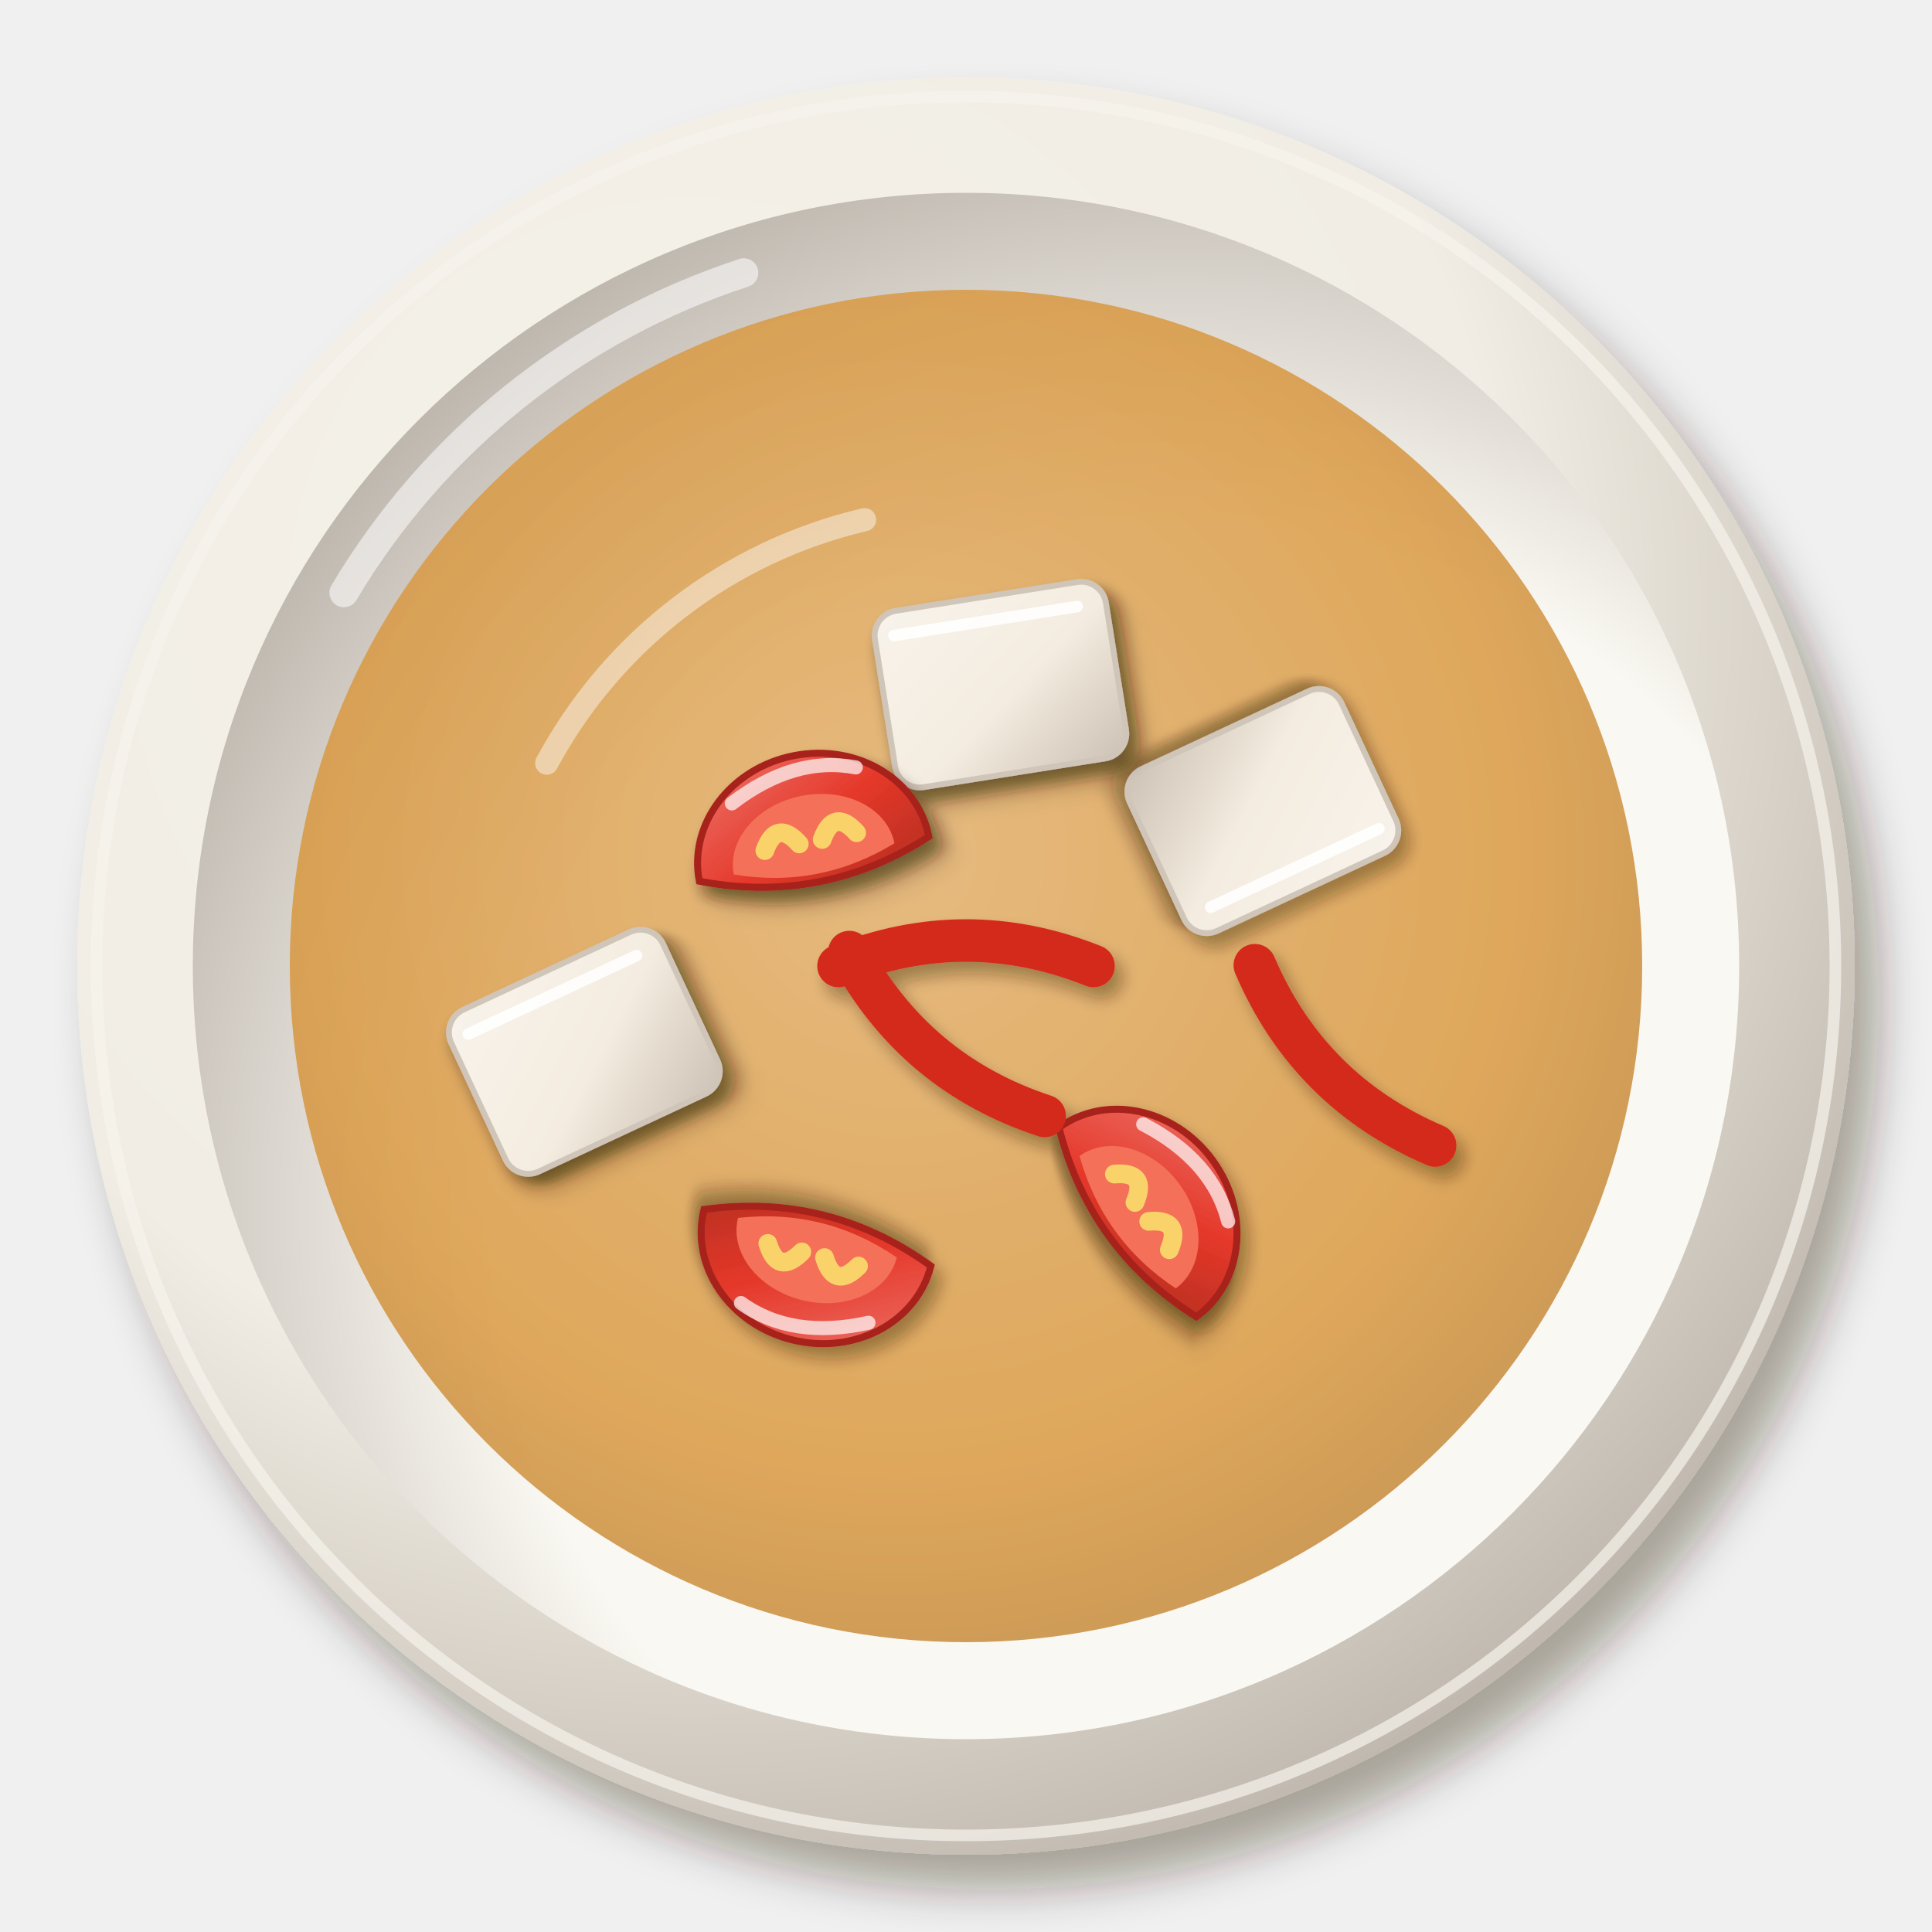
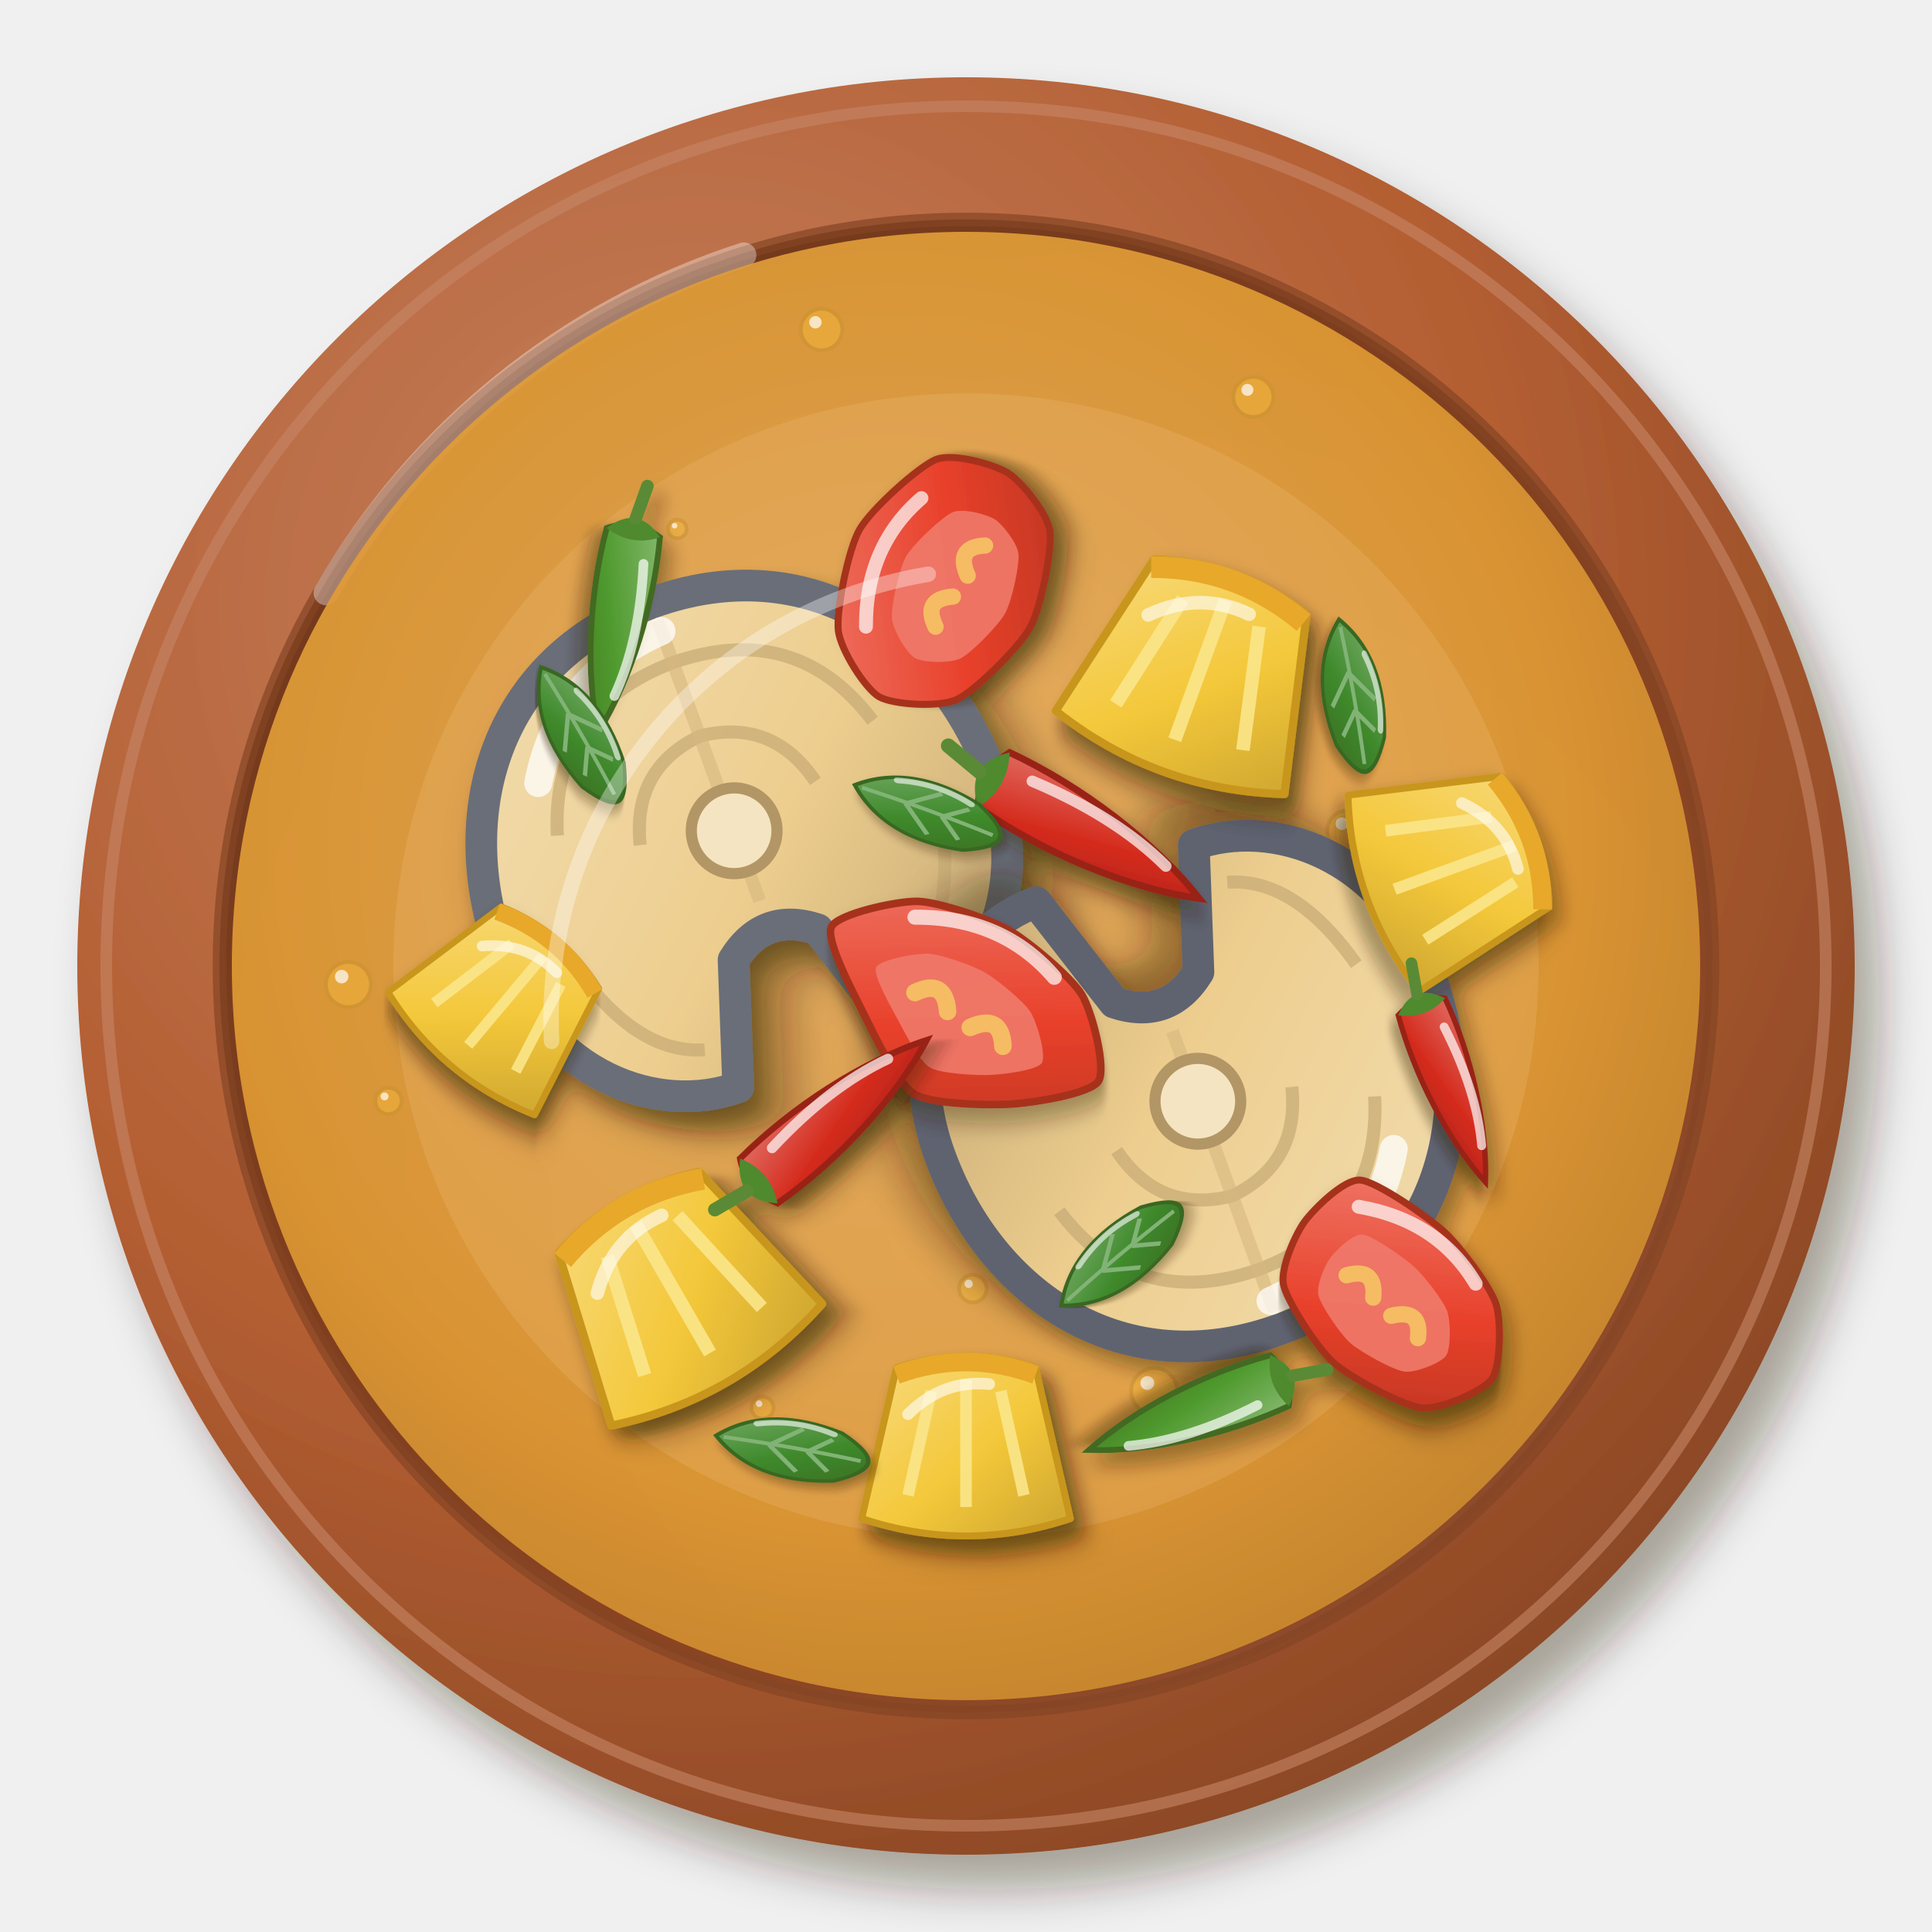
<svg xmlns="http://www.w3.org/2000/svg" viewBox="0 0 200 200" width="400" height="400">
  <defs>
    <filter id="id_pindangikan-1" x="-30%" y="-30%" width="160%" height="160%">
      <feDropShadow dx="2.52" dy="3.6" stdDeviation="2.34" flood-color="#2b1607" flood-opacity=".36" />
    </filter>
    <radialGradient id="id_pindangikan-2" cx="0.35" cy="0.3" r=".75">
-       <stop offset="0" stop-color="#f5f2eb" />
-       <stop offset=".6" stop-color="#f1ede4" />
-       <stop offset="1" stop-color="#bfb7ad" />
+       <stop offset="0" stop-color="#c5815f" />
+       <stop offset=".6" stop-color="#b45e32" />
+       <stop offset="1" stop-color="#8b4825" />
    </radialGradient>
-     <radialGradient id="id_pindangikan-3" cx="0.64" cy="0.66" r=".75">
-       <stop offset="0" stop-color="#fbf9f4" />
-       <stop offset=".6" stop-color="#faf8f2" />
-       <stop offset="1" stop-color="#b7afa6" />
+     <radialGradient id="id_pindangikan-3" cx="0.62" cy="0.64" r=".75">
+       <stop offset="0" stop-color="#985a3d" />
+       <stop offset=".6" stop-color="#8a4422" />
+       <stop offset="1" stop-color="#6d361a" />
    </radialGradient>
    <radialGradient id="id_pindangikan-4" cx="0.45" cy="0.42" r=".75">
-       <stop offset="0" stop-color="#e1ac65" />
-       <stop offset=".6" stop-color="#d8953a" />
-       <stop offset="1" stop-color="#ad752d" />
+       <stop offset="0" stop-color="#e7b061" />
+       <stop offset=".6" stop-color="#e09a34" />
+       <stop offset="1" stop-color="#b37929" />
    </radialGradient>
    <filter id="id_pindangikan-5" x="-30%" y="-30%" width="160%" height="160%">
+       <feDropShadow dx="0.98" dy="1.4" stdDeviation="0.91" flood-color="#2b1607" flood-opacity=".36" />
+     </filter>
+     <filter id="id_pindangikan-6" x="-30%" y="-30%" width="160%" height="160%">
+       <feDropShadow dx="1.12" dy="1.6" stdDeviation="1.04" flood-color="#2b1607" flood-opacity=".36" />
+     </filter>
+     <linearGradient id="id_pindangikan-7" x1="0" y1="0" x2="1" y2="1">
+       <stop offset="0" stop-color="#f2ddb1" />
+       <stop offset=".55" stop-color="#edce8f" />
+       <stop offset="1" stop-color="#c2a571" />
+     </linearGradient>
+     <filter id="id_pindangikan-8" x="-30%" y="-30%" width="160%" height="160%">
      <feDropShadow dx="0.84" dy="1.2" stdDeviation="0.78" flood-color="#2b1607" flood-opacity=".36" />
    </filter>
-     <linearGradient id="id_pindangikan-6" x1="0" y1="0" x2="1" y2="1">
-       <stop offset="0" stop-color="#f8f3eb" />
-       <stop offset=".55" stop-color="#f4ece0" />
-       <stop offset="1" stop-color="#ccc1b4" />
-     </linearGradient>
-     <filter id="id_pindangikan-7" x="-30%" y="-30%" width="160%" height="160%">
+     <linearGradient id="id_pindangikan-9" x1="0" y1="0" x2="1" y2="1">
+       <stop offset="0" stop-color="#f8db7f" />
+       <stop offset=".55" stop-color="#f4c83a" />
+       <stop offset="1" stop-color="#cca430" />
+     </linearGradient>
+     <filter id="id_pindangikan-10" x="-30%" y="-30%" width="160%" height="160%">
      <feDropShadow dx="0.7" dy="1" stdDeviation="0.65" flood-color="#2b1607" flood-opacity=".36" />
    </filter>
-     <linearGradient id="id_pindangikan-8" x1="0" y1="0" x2="1" y2="1">
-       <stop offset="0" stop-color="#ed746a" />
-       <stop offset=".55" stop-color="#e5382a" />
-       <stop offset="1" stop-color="#b62f21" />
+     <linearGradient id="id_pindangikan-11" x1="0" y1="0" x2="1" y2="1">
+       <stop offset="0" stop-color="#ef796a" />
+       <stop offset=".55" stop-color="#e8402a" />
+       <stop offset="1" stop-color="#b93521" />
+     </linearGradient>
+     <linearGradient id="id_pindangikan-12" x1="0" y1="0" x2="1" y2="1">
+       <stop offset="0" stop-color="#e16a60" />
+       <stop offset=".55" stop-color="#d42a1c" />
+       <stop offset="1" stop-color="#aa2517" />
+     </linearGradient>
+     <linearGradient id="id_pindangikan-13" x1="0" y1="0" x2="1" y2="1">
+       <stop offset="0" stop-color="#84b86d" />
+       <stop offset=".55" stop-color="#4f9a2e" />
+       <stop offset="1" stop-color="#467924" />
+     </linearGradient>
+     <linearGradient id="id_pindangikan-14" x1="0" y1="0" x2="1" y2="1">
+       <stop offset="0" stop-color="#79ad6b" />
+       <stop offset=".55" stop-color="#3f8a2c" />
+       <stop offset="1" stop-color="#3a6d23" />
    </linearGradient>
  </defs>
  <g filter="url(#id_pindangikan-1)">
    <circle cx="100" cy="100" r="92" fill="url(#id_pindangikan-2)" />
  </g>
-   <circle cx="100" cy="100" r="90" fill="none" stroke="#f6f3ed" stroke-width="1.2" opacity=".7" />
-   <circle cx="100" cy="100" r="80.04" fill="url(#id_pindangikan-3)" />
-   <path d="M35.6,61.36 A75.44,75.44 0 0 1 77,28.24" stroke="#fff" stroke-width="3" fill="none" stroke-linecap="round" opacity=".55" />
-   <circle cx="100" cy="100" r="70" fill="url(#id_pindangikan-4)" opacity="0.82" />
-   <path d="M56.6,79 A50.4,50.4 0 0 1 89.5,53.8" stroke="#fff" stroke-width="2.4" fill="none" stroke-linecap="round" opacity=".45" />
+   <circle cx="100" cy="100" r="89" fill="none" stroke="#c78665" stroke-width="1.2" opacity=".6" />
+   <circle cx="100" cy="100" r="77.28" fill="url(#id_pindangikan-3)" />
+   <circle cx="100" cy="100" r="77.28" fill="none" stroke="#844423" stroke-width="1.4" opacity=".7" />
+   <path d="M33.76,61.36 A77.28,77.28 0 0 1 77,26.4" stroke="#fff" stroke-width="2.6" fill="none" stroke-linecap="round" opacity=".35" />
+   <circle cx="100" cy="100" r="76" fill="url(#id_pindangikan-4)" opacity="0.92" />
+   <circle cx="100" cy="100" r="59.28" fill="#e8b367" opacity="0.35" />
+   <circle cx="70.12" cy="54.76" r="0.97" fill="#f2b23a" opacity="0.55" stroke="#ca9230" stroke-width=".4" />
+   <circle cx="69.83" cy="54.42" r="0.29" fill="#fff" opacity=".7" />
+   <circle cx="78.93" cy="145.72" r="1.15" fill="#f2b23a" opacity="0.55" stroke="#ca9230" stroke-width=".4" />
+   <circle cx="78.58" cy="145.31" r="0.34" fill="#fff" opacity=".7" />
+   <circle cx="85.05" cy="34.11" r="2.15" fill="#f2b23a" opacity="0.55" stroke="#ca9230" stroke-width=".4" />
+   <circle cx="84.41" cy="33.36" r="0.64" fill="#fff" opacity=".7" />
+   <circle cx="36.07" cy="101.92" r="2.34" fill="#f2b23a" opacity="0.55" stroke="#ca9230" stroke-width=".4" />
+   <circle cx="35.37" cy="101.1" r="0.7" fill="#fff" opacity=".7" />
+   <circle cx="40.22" cy="113.97" r="1.37" fill="#f2b23a" opacity="0.55" stroke="#ca9230" stroke-width=".4" />
+   <circle cx="39.81" cy="113.5" r="0.41" fill="#fff" opacity=".7" />
+   <circle cx="143.51" cy="107.1" r="2.06" fill="#f2b23a" opacity="0.55" stroke="#ca9230" stroke-width=".4" />
+   <circle cx="142.9" cy="106.38" r="0.62" fill="#fff" opacity=".7" />
+   <circle cx="119.49" cy="144.01" r="2.39" fill="#f2b23a" opacity="0.55" stroke="#ca9230" stroke-width=".4" />
+   <circle cx="118.77" cy="143.17" r="0.72" fill="#fff" opacity=".7" />
+   <circle cx="129.75" cy="41.09" r="2.08" fill="#f2b23a" opacity="0.55" stroke="#ca9230" stroke-width=".4" />
+   <circle cx="129.13" cy="40.36" r="0.62" fill="#fff" opacity=".7" />
+   <circle cx="139.56" cy="86.03" r="2.16" fill="#f2b23a" opacity="0.55" stroke="#ca9230" stroke-width=".4" />
+   <circle cx="138.91" cy="85.27" r="0.65" fill="#fff" opacity=".7" />
+   <circle cx="44.76" cy="106.84" r="1.16" fill="#f2b23a" opacity="0.55" stroke="#ca9230" stroke-width=".4" />
+   <circle cx="44.41" cy="106.43" r="0.35" fill="#fff" opacity=".7" />
+   <circle cx="100.71" cy="133.4" r="1.43" fill="#f2b23a" opacity="0.55" stroke="#ca9230" stroke-width=".4" />
+   <circle cx="100.28" cy="132.9" r="0.43" fill="#fff" opacity=".7" />
+   <circle cx="121.74" cy="133.58" r="0.9" fill="#f2b23a" opacity="0.55" stroke="#ca9230" stroke-width=".4" />
+   <circle cx="121.47" cy="133.27" r="0.27" fill="#fff" opacity=".7" />
  <g filter="url(#id_pindangikan-5)">
-     <g transform="translate(60.49 108.88) rotate(335)">
-       <g filter="url(#id_pindangikan-5)">
-         <rect x="-12.1" y="-9.24" width="24.2" height="18.48" rx="2.59" fill="url(#id_pindangikan-6)" stroke="#d0c5b9" stroke-width=".6" />
-       </g>
-       <path d="M-10.1,-6.74 L9.1,-6.74" stroke="#fff" stroke-width="1.2" stroke-linecap="round" opacity=".9" />
-     </g>
-     <g transform="translate(130.73 83.96) rotate(155)">
-       <g filter="url(#id_pindangikan-5)">
-         <rect x="-12.1" y="-9.24" width="24.2" height="18.48" rx="2.59" fill="url(#id_pindangikan-6)" stroke="#d0c5b9" stroke-width=".6" />
-       </g>
-       <path d="M-10.1,-6.74 L9.1,-6.74" stroke="#fff" stroke-width="1.2" stroke-linecap="round" opacity=".9" />
-     </g>
-     <g transform="translate(103.57 70.87) rotate(351)">
-       <g filter="url(#id_pindangikan-5)">
-         <rect x="-12.1" y="-9.24" width="24.2" height="18.48" rx="2.59" fill="url(#id_pindangikan-6)" stroke="#d0c5b9" stroke-width=".6" />
-       </g>
-       <path d="M-10.1,-6.74 L9.1,-6.74" stroke="#fff" stroke-width="1.2" stroke-linecap="round" opacity=".9" />
-     </g>
-     <g transform="translate(83.74 131.65) rotate(194) scale(1.21)">
-       <g filter="url(#id_pindangikan-7)">
-         <path d="M-10,3 A10,9 0 0 1 10,3 Q0,7 -10,3Z" fill="url(#id_pindangikan-8)" stroke="#a8221a" stroke-width=".6" />
-       </g>
-       <path d="M-7,3 A7,5.5 0 0 1 7,3 Q0,5.6 -7,3Z" fill="#f47058" />
-       <path d="M-4,1.5 Q-2.5,-1 -1,1.5 M1,1.5 Q2.5,-1 4,1.5" stroke="#f9d36b" stroke-width="1.6" fill="none" stroke-linecap="round" />
-       <path d="M-6,-3 Q0,-6 5,-4" stroke="#fff" stroke-width="1.2" fill="none" stroke-linecap="round" opacity=".7" />
-     </g>
-     <g transform="translate(119.67 124.39) rotate(54) scale(1.21)">
-       <g filter="url(#id_pindangikan-7)">
-         <path d="M-10,3 A10,9 0 0 1 10,3 Q0,7 -10,3Z" fill="url(#id_pindangikan-8)" stroke="#a8221a" stroke-width=".6" />
-       </g>
-       <path d="M-7,3 A7,5.5 0 0 1 7,3 Q0,5.6 -7,3Z" fill="#f47058" />
-       <path d="M-4,1.5 Q-2.5,-1 -1,1.5 M1,1.5 Q2.5,-1 4,1.5" stroke="#f9d36b" stroke-width="1.6" fill="none" stroke-linecap="round" />
-       <path d="M-6,-3 Q0,-6 5,-4" stroke="#fff" stroke-width="1.2" fill="none" stroke-linecap="round" opacity=".7" />
-     </g>
-     <g transform="translate(83.58 85.35) rotate(349) scale(1.21)">
-       <g filter="url(#id_pindangikan-7)">
-         <path d="M-10,3 A10,9 0 0 1 10,3 Q0,7 -10,3Z" fill="url(#id_pindangikan-8)" stroke="#a8221a" stroke-width=".6" />
-       </g>
-       <path d="M-7,3 A7,5.5 0 0 1 7,3 Q0,5.6 -7,3Z" fill="#f47058" />
-       <path d="M-4,1.5 Q-2.5,-1 -1,1.5 M1,1.5 Q2.5,-1 4,1.5" stroke="#f9d36b" stroke-width="1.6" fill="none" stroke-linecap="round" />
-       <path d="M-6,-3 Q0,-6 5,-4" stroke="#fff" stroke-width="1.2" fill="none" stroke-linecap="round" opacity=".7" />
-     </g>
-     <g transform="translate(98.03 107.04) rotate(220)">
-       <path d="M-13.2,0 Q0,-5.28 13.2,0" stroke="#d42a1c" stroke-width="4.4" fill="none" stroke-linecap="round" />
-     </g>
-     <g transform="translate(139.23 109.25) rotate(225)">
-       <path d="M-13.2,0 Q0,-5.28 13.2,0" stroke="#d42a1c" stroke-width="4.4" fill="none" stroke-linecap="round" />
-     </g>
-     <g transform="translate(100 100)">
-       <path d="M-13.2,0 Q0,-5.28 13.2,0" stroke="#d42a1c" stroke-width="4.4" fill="none" stroke-linecap="round" />
-     </g>
-   </g>
+     <g transform="translate(76 86) rotate(-20) scale(1.93)">
+       <g filter="url(#id_pindangikan-6)">
+         <path d="M0,-13 C9,-13 14,-6 14,2 C14,9 9,13 4.5,13 L2.4,6.5 Q0,4.6 -2.4,6.5 L-4.5,13 C-9,13 -14,9 -14,2 C-14,-6 -9,-13 0,-13Z" fill="url(#id_pindangikan-7)" stroke="#6a6e78" stroke-width="1.7" stroke-linejoin="round" />
+       </g>
+       <path d="M-9,-3 Q-7,-9.5 0,-9.6 Q7,-9.5 9,-3 M-10.5,4 Q-9,9.5 -5.5,10.5 M10.5,4 Q9,9.5 5.5,10.5 M-5,-1 Q-4,-5 0,-5.4 Q4,-5 5,-1" stroke="#c6a974" stroke-width=".7" fill="none" opacity=".7" />
+       <path d="M0,-12 L0,4" stroke="#d6b87f" stroke-width=".7" opacity=".6" />
+       <circle cx="0" cy="0" r="2.3" fill="#f5e4c1" stroke="#b39666" stroke-width=".6" />
+       <path d="M-9,-6 Q-6,-11 0,-11.4" stroke="#fff" stroke-width="1.5" fill="none" stroke-linecap="round" opacity="0.75" />
+     </g>
+     <g transform="translate(124 114) rotate(160) scale(1.93)">
+       <g filter="url(#id_pindangikan-6)">
+         <path d="M0,-13 C9,-13 14,-6 14,2 C14,9 9,13 4.5,13 L2.4,6.5 Q0,4.6 -2.4,6.5 L-4.5,13 C-9,13 -14,9 -14,2 C-14,-6 -9,-13 0,-13Z" fill="url(#id_pindangikan-7)" stroke="#5e6470" stroke-width="1.7" stroke-linejoin="round" />
+       </g>
+       <path d="M-9,-3 Q-7,-9.5 0,-9.6 Q7,-9.5 9,-3 M-10.5,4 Q-9,9.5 -5.5,10.5 M10.5,4 Q9,9.5 5.5,10.5 M-5,-1 Q-4,-5 0,-5.4 Q4,-5 5,-1" stroke="#c6a974" stroke-width=".7" fill="none" opacity=".7" />
+       <path d="M0,-12 L0,4" stroke="#d6b87f" stroke-width=".7" opacity=".6" />
+       <circle cx="0" cy="0" r="2.3" fill="#f5e4c1" stroke="#b39666" stroke-width=".6" />
+       <path d="M-9,-6 Q-6,-11 0,-11.4" stroke="#fff" stroke-width="1.5" fill="none" stroke-linecap="round" opacity="0.75" />
+     </g>
+     <g transform="translate(124 70) rotate(20) scale(1.4)">
+       <g filter="url(#id_pindangikan-8)">
+         <path d="M-9,6 L-6,-7 Q0,-9 6,-7 L9,6 Q0,9 -9,6Z" fill="url(#id_pindangikan-9)" stroke="#c8961a" stroke-width=".6" stroke-linejoin="round" />
+       </g>
+       <path d="M-5,4 L-3,-5 M0,5 L0,-6 M5,4 L3,-5" stroke="#fbe58a" stroke-width="1" opacity=".9" />
+       <path d="M-6,-6.4 Q0,-8.6 6,-6.4" stroke="#e8a82a" stroke-width="1.6" fill="none" />
+       <path d="M-5,-3 Q-2,-6 2,-5.6" stroke="#fff" stroke-width="1" fill="none" stroke-linecap="round" opacity="0.6" />
+     </g>
+     <g transform="translate(70 134) rotate(-30) scale(1.4)">
+       <g filter="url(#id_pindangikan-8)">
+         <path d="M-9,6 L-6,-7 Q0,-9 6,-7 L9,6 Q0,9 -9,6Z" fill="url(#id_pindangikan-9)" stroke="#c8961a" stroke-width=".6" stroke-linejoin="round" />
+       </g>
+       <path d="M-5,4 L-3,-5 M0,5 L0,-6 M5,4 L3,-5" stroke="#fbe58a" stroke-width="1" opacity=".9" />
+       <path d="M-6,-6.4 Q0,-8.6 6,-6.4" stroke="#e8a82a" stroke-width="1.6" fill="none" />
+       <path d="M-5,-3 Q-2,-6 2,-5.6" stroke="#fff" stroke-width="1" fill="none" stroke-linecap="round" opacity="0.6" />
+     </g>
+     <g transform="translate(150 90) rotate(70) scale(1.2)">
+       <g filter="url(#id_pindangikan-8)">
+         <path d="M-9,6 L-6,-7 Q0,-9 6,-7 L9,6 Q0,9 -9,6Z" fill="url(#id_pindangikan-9)" stroke="#c8961a" stroke-width=".6" stroke-linejoin="round" />
+       </g>
+       <path d="M-5,4 L-3,-5 M0,5 L0,-6 M5,4 L3,-5" stroke="#fbe58a" stroke-width="1" opacity=".9" />
+       <path d="M-6,-6.4 Q0,-8.6 6,-6.4" stroke="#e8a82a" stroke-width="1.6" fill="none" />
+       <path d="M-5,-3 Q-2,-6 2,-5.6" stroke="#fff" stroke-width="1" fill="none" stroke-linecap="round" opacity="0.6" />
+     </g>
+     <g transform="translate(100 150) scale(1.2)">
+       <g filter="url(#id_pindangikan-8)">
+         <path d="M-9,6 L-6,-7 Q0,-9 6,-7 L9,6 Q0,9 -9,6Z" fill="url(#id_pindangikan-9)" stroke="#c8961a" stroke-width=".6" stroke-linejoin="round" />
+       </g>
+       <path d="M-5,4 L-3,-5 M0,5 L0,-6 M5,4 L3,-5" stroke="#fbe58a" stroke-width="1" opacity=".9" />
+       <path d="M-6,-6.4 Q0,-8.6 6,-6.4" stroke="#e8a82a" stroke-width="1.6" fill="none" />
+       <path d="M-5,-3 Q-2,-6 2,-5.6" stroke="#fff" stroke-width="1" fill="none" stroke-linecap="round" opacity="0.6" />
+     </g>
+     <g transform="translate(52 104) rotate(40) scale(1.1)">
+       <g filter="url(#id_pindangikan-8)">
+         <path d="M-9,6 L-6,-7 Q0,-9 6,-7 L9,6 Q0,9 -9,6Z" fill="url(#id_pindangikan-9)" stroke="#c8961a" stroke-width=".6" stroke-linejoin="round" />
+       </g>
+       <path d="M-5,4 L-3,-5 M0,5 L0,-6 M5,4 L3,-5" stroke="#fbe58a" stroke-width="1" opacity=".9" />
+       <path d="M-6,-6.4 Q0,-8.6 6,-6.4" stroke="#e8a82a" stroke-width="1.6" fill="none" />
+       <path d="M-5,-3 Q-2,-6 2,-5.6" stroke="#fff" stroke-width="1" fill="none" stroke-linecap="round" opacity="0.6" />
+     </g>
+     <g transform="translate(100 104) rotate(30) scale(1.3)">
+       <g filter="url(#id_pindangikan-10)">
+         <path d="M12.18,0C12.13,1.2 8.6,4.03 7.18,4.99C5.76,5.95 1.62,8.26 0,8.22C-1.62,8.19 -5.28,5.64 -6.73,4.68C-8.17,3.72 -12.3,1.15 -12.38,0C-12.47,-1.15 -8.91,-4.39 -7.46,-5.19C-6.02,-5.99 -1.76,-6.84 0,-6.85C1.76,-6.86 6.19,-6.09 7.61,-5.29C9.03,-4.49 12.23,-1.2 12.18,0Z" fill="url(#id_pindangikan-11)" stroke="#a6311d" stroke-width=".6" />
+       </g>
+       <path d="M7.55,1C7.52,1.7 5.33,3.34 4.45,3.9C3.57,4.45 1.01,5.79 0,5.77C-1.01,5.75 -3.27,4.27 -4.17,3.71C-5.07,3.16 -7.62,1.67 -7.68,1C-7.73,0.33 -5.52,-1.55 -4.63,-2.01C-3.73,-2.48 -1.09,-2.97 0,-2.97C1.09,-2.98 3.83,-2.53 4.72,-2.07C5.6,-1.61 7.58,0.3 7.55,1Z" fill="#ef796a" opacity=".9" />
+       <path d="M-4,1.2 Q-2.5,-1 -1,1.2 M1.2,1.4 Q2.8,-.8 4.2,1.4" stroke="#f6c463" stroke-width="1.4" fill="none" stroke-linecap="round" opacity=".9" />
+       <path d="M-7,-4 Q-1,-7.5 5,-5.4" stroke="#fff" stroke-width="1.2" fill="none" stroke-linecap="round" opacity=".7" />
+     </g>
+     <g transform="translate(98 60) rotate(-60) scale(1.2)">
+       <g filter="url(#id_pindangikan-10)">
+         <path d="M10.61,0C10.55,1.35 9.32,4.65 8.08,5.62C6.84,6.59 1.94,8.27 0,8.3C-1.94,8.34 -7.16,6.9 -8.52,5.93C-9.89,4.96 -11.67,1.38 -11.67,0C-11.66,-1.38 -9.84,-4.89 -8.48,-5.9C-7.12,-6.91 -1.99,-8.67 0,-8.67C1.99,-8.68 7.31,-6.96 8.55,-5.95C9.78,-4.93 10.66,-1.35 10.61,0Z" fill="url(#id_pindangikan-11)" stroke="#a6311d" stroke-width=".6" />
+       </g>
+       <path d="M6.58,1C6.54,1.78 5.78,3.7 5.01,4.26C4.24,4.82 1.2,5.8 0,5.82C-1.2,5.84 -4.44,5 -5.28,4.44C-6.13,3.88 -7.24,1.8 -7.23,1C-7.23,0.2 -6.1,-1.83 -5.26,-2.42C-4.41,-3.01 -1.23,-4.03 0,-4.03C1.23,-4.03 4.53,-3.04 5.3,-2.45C6.07,-1.86 6.61,0.22 6.58,1Z" fill="#ef796a" opacity=".9" />
+       <path d="M-4,1.2 Q-2.5,-1 -1,1.2 M1.2,1.4 Q2.8,-.8 4.2,1.4" stroke="#f6c463" stroke-width="1.4" fill="none" stroke-linecap="round" opacity=".9" />
+       <path d="M-7,-4 Q-1,-7.5 5,-5.4" stroke="#fff" stroke-width="1.2" fill="none" stroke-linecap="round" opacity=".7" />
+     </g>
+     <g transform="translate(144 134) rotate(40) scale(1.2)">
+       <g filter="url(#id_pindangikan-10)">
+         <path d="M11.35,0C11.45,1.28 9.64,4.89 8.32,5.79C7,6.69 1.86,7.76 0,7.7C-1.86,7.65 -6.51,6.22 -7.65,5.32C-8.79,4.42 -9.66,1.3 -9.75,0C-9.84,-1.3 -9.53,-5.01 -8.39,-5.84C-7.26,-6.67 -1.85,-7.17 0,-7.09C1.85,-7.02 6.14,-6.02 7.46,-5.19C8.79,-4.36 11.25,-1.28 11.35,0Z" fill="url(#id_pindangikan-11)" stroke="#a6311d" stroke-width=".6" />
+       </g>
+       <path d="M7.03,1C7.1,1.74 5.98,3.84 5.16,4.36C4.34,4.88 1.16,5.5 0,5.47C-1.16,5.44 -4.04,4.61 -4.74,4.09C-5.45,3.57 -5.99,1.76 -6.04,1C-6.1,0.24 -5.91,-1.91 -5.2,-2.39C-4.5,-2.87 -1.15,-3.16 0,-3.11C1.15,-3.07 3.81,-2.49 4.63,-2.01C5.45,-1.53 6.97,0.26 7.03,1Z" fill="#ef796a" opacity=".9" />
+       <path d="M-4,1.2 Q-2.5,-1 -1,1.2 M1.2,1.4 Q2.8,-.8 4.2,1.4" stroke="#f6c463" stroke-width="1.4" fill="none" stroke-linecap="round" opacity=".9" />
+       <path d="M-7,-4 Q-1,-7.5 5,-5.4" stroke="#fff" stroke-width="1.2" fill="none" stroke-linecap="round" opacity=".7" />
+     </g>
+     <g transform="translate(112 86) rotate(30) scale(1.17)">
+       <g filter="url(#id_pindangikan-10)">
+         <path d="M-9,-2.8 C-2,-3.4 6,-2.4 12,0 C6,2.4 -2,3.4 -9,2.8 Q-10.5,0 -9,-2.8Z" fill="url(#id_pindangikan-12)" stroke="#992214" stroke-width=".6" />
+       </g>
+       <path d="M-9,-2.8 Q-12,0 -9,2.8 Q-7.5,0 -9,-2.8Z" fill="#4f8a2e" />
+       <path d="M-10.5,0 L-14,-.6" stroke="#5a8a34" stroke-width="1.3" stroke-linecap="round" />
+       <path d="M-6,-1.6 Q2,-2.6 8,-1" stroke="#fff" stroke-width="1" fill="none" stroke-linecap="round" opacity="0.7" />
+     </g>
+     <g transform="translate(86 116) rotate(-40) scale(1.08)">
+       <g filter="url(#id_pindangikan-10)">
+         <path d="M-9,-2.8 C-2,-3.4 6,-2.4 12,0 C6,2.4 -2,3.4 -9,2.8 Q-10.5,0 -9,-2.8Z" fill="url(#id_pindangikan-12)" stroke="#992214" stroke-width=".6" />
+       </g>
+       <path d="M-9,-2.8 Q-12,0 -9,2.8 Q-7.5,0 -9,-2.8Z" fill="#4f8a2e" />
+       <path d="M-10.5,0 L-14,-.6" stroke="#5a8a34" stroke-width="1.3" stroke-linecap="round" />
+       <path d="M-6,-1.6 Q2,-2.6 8,-1" stroke="#fff" stroke-width="1" fill="none" stroke-linecap="round" opacity="0.7" />
+     </g>
+     <g transform="translate(124 146) rotate(160)">
+       <g filter="url(#id_pindangikan-10)">
+         <path d="M-9,-2.8 C-2,-3.4 6,-2.4 12,0 C6,2.4 -2,3.4 -9,2.8 Q-10.5,0 -9,-2.8Z" fill="url(#id_pindangikan-13)" stroke="#426b20" stroke-width=".6" />
+       </g>
+       <path d="M-9,-2.8 Q-12,0 -9,2.8 Q-7.5,0 -9,-2.8Z" fill="#4f8a2e" />
+       <path d="M-10.5,0 L-14,-.6" stroke="#5a8a34" stroke-width="1.3" stroke-linecap="round" />
+       <path d="M-6,-1.6 Q2,-2.6 8,-1" stroke="#fff" stroke-width="1" fill="none" stroke-linecap="round" opacity="0.7" />
+     </g>
+     <g transform="translate(64 64) rotate(100)">
+       <g filter="url(#id_pindangikan-10)">
+         <path d="M-9,-2.8 C-2,-3.4 6,-2.4 12,0 C6,2.4 -2,3.4 -9,2.8 Q-10.5,0 -9,-2.8Z" fill="url(#id_pindangikan-13)" stroke="#426b20" stroke-width=".6" />
+       </g>
+       <path d="M-9,-2.8 Q-12,0 -9,2.8 Q-7.5,0 -9,-2.8Z" fill="#4f8a2e" />
+       <path d="M-10.5,0 L-14,-.6" stroke="#5a8a34" stroke-width="1.3" stroke-linecap="round" />
+       <path d="M-6,-1.6 Q2,-2.6 8,-1" stroke="#fff" stroke-width="1" fill="none" stroke-linecap="round" opacity="0.7" />
+     </g>
+     <g transform="translate(150 112) rotate(70) scale(0.92)">
+       <g filter="url(#id_pindangikan-10)">
+         <path d="M-9,-2.8 C-2,-3.4 6,-2.4 12,0 C6,2.4 -2,3.4 -9,2.8 Q-10.5,0 -9,-2.8Z" fill="url(#id_pindangikan-12)" stroke="#992214" stroke-width=".6" />
+       </g>
+       <path d="M-9,-2.8 Q-12,0 -9,2.8 Q-7.5,0 -9,-2.8Z" fill="#4f8a2e" />
+       <path d="M-10.5,0 L-14,-.6" stroke="#5a8a34" stroke-width="1.3" stroke-linecap="round" />
+       <path d="M-6,-1.6 Q2,-2.6 8,-1" stroke="#fff" stroke-width="1" fill="none" stroke-linecap="round" opacity="0.7" />
+     </g>
+   </g>
+   <g transform="translate(96 84) rotate(20)">
+     <g transform="scale(0.8 0.56)">
+       <g filter="url(#id_pindangikan-10)">
+         <path d="M-10,0 Q-4,-7.5 6,-4.5 Q10,-2 10,0 Q10,2 6,4.5 Q-4,7.5 -10,0Z" fill="url(#id_pindangikan-14)" stroke="#396721" stroke-width=".6" />
+       </g>
+       <path d="M-9,0 Q0,-.5 9,0 M-3,0 L1,-4 M2,0 L5,-3 M-3,0 L1,4 M2,0 L5,3" stroke="#82b376" stroke-width=".7" fill="none" />
+       <path d="M-5,-3.5 Q0,-5.6 5,-4" stroke="#fff" stroke-width="1" fill="none" stroke-linecap="round" opacity=".6" />
+     </g>
+   </g>
+   <g transform="translate(116 130) rotate(-40)">
+     <g transform="scale(0.8 0.56)">
+       <g filter="url(#id_pindangikan-10)">
+         <path d="M-10,0 Q-4,-7.5 6,-4.5 Q10,-2 10,0 Q10,2 6,4.5 Q-4,7.5 -10,0Z" fill="url(#id_pindangikan-14)" stroke="#396721" stroke-width=".6" />
+       </g>
+       <path d="M-9,0 Q0,-.5 9,0 M-3,0 L1,-4 M2,0 L5,-3 M-3,0 L1,4 M2,0 L5,3" stroke="#82b376" stroke-width=".7" fill="none" />
+       <path d="M-5,-3.5 Q0,-5.6 5,-4" stroke="#fff" stroke-width="1" fill="none" stroke-linecap="round" opacity=".6" />
+     </g>
+   </g>
+   <g transform="translate(60 76) rotate(60)">
+     <g transform="scale(0.8 0.56)">
+       <g filter="url(#id_pindangikan-10)">
+         <path d="M-10,0 Q-4,-7.5 6,-4.5 Q10,-2 10,0 Q10,2 6,4.5 Q-4,7.5 -10,0Z" fill="url(#id_pindangikan-14)" stroke="#396721" stroke-width=".6" />
+       </g>
+       <path d="M-9,0 Q0,-.5 9,0 M-3,0 L1,-4 M2,0 L5,-3 M-3,0 L1,4 M2,0 L5,3" stroke="#82b376" stroke-width=".7" fill="none" />
+       <path d="M-5,-3.5 Q0,-5.6 5,-4" stroke="#fff" stroke-width="1" fill="none" stroke-linecap="round" opacity=".6" />
+     </g>
+   </g>
+   <g transform="translate(82 150) rotate(10)">
+     <g transform="scale(0.8 0.56)">
+       <g filter="url(#id_pindangikan-10)">
+         <path d="M-10,0 Q-4,-7.5 6,-4.5 Q10,-2 10,0 Q10,2 6,4.5 Q-4,7.5 -10,0Z" fill="url(#id_pindangikan-14)" stroke="#396721" stroke-width=".6" />
+       </g>
+       <path d="M-9,0 Q0,-.5 9,0 M-3,0 L1,-4 M2,0 L5,-3 M-3,0 L1,4 M2,0 L5,3" stroke="#82b376" stroke-width=".7" fill="none" />
+       <path d="M-5,-3.5 Q0,-5.6 5,-4" stroke="#fff" stroke-width="1" fill="none" stroke-linecap="round" opacity=".6" />
+     </g>
+   </g>
+   <g transform="translate(140 72) rotate(80)">
+     <g transform="scale(0.8 0.56)">
+       <g filter="url(#id_pindangikan-10)">
+         <path d="M-10,0 Q-4,-7.5 6,-4.5 Q10,-2 10,0 Q10,2 6,4.5 Q-4,7.5 -10,0Z" fill="url(#id_pindangikan-14)" stroke="#396721" stroke-width=".6" />
+       </g>
+       <path d="M-9,0 Q0,-.5 9,0 M-3,0 L1,-4 M2,0 L5,-3 M-3,0 L1,4 M2,0 L5,3" stroke="#82b376" stroke-width=".7" fill="none" />
+       <path d="M-5,-3.5 Q0,-5.6 5,-4" stroke="#fff" stroke-width="1" fill="none" stroke-linecap="round" opacity=".6" />
+     </g>
+   </g>
+   <path d="M57.1,107.8 A46.8,46.8 0 0 1 96.1,59.44" stroke="#fff" stroke-width="1.6" fill="none" stroke-linecap="round" opacity="0.35" />
</svg>
